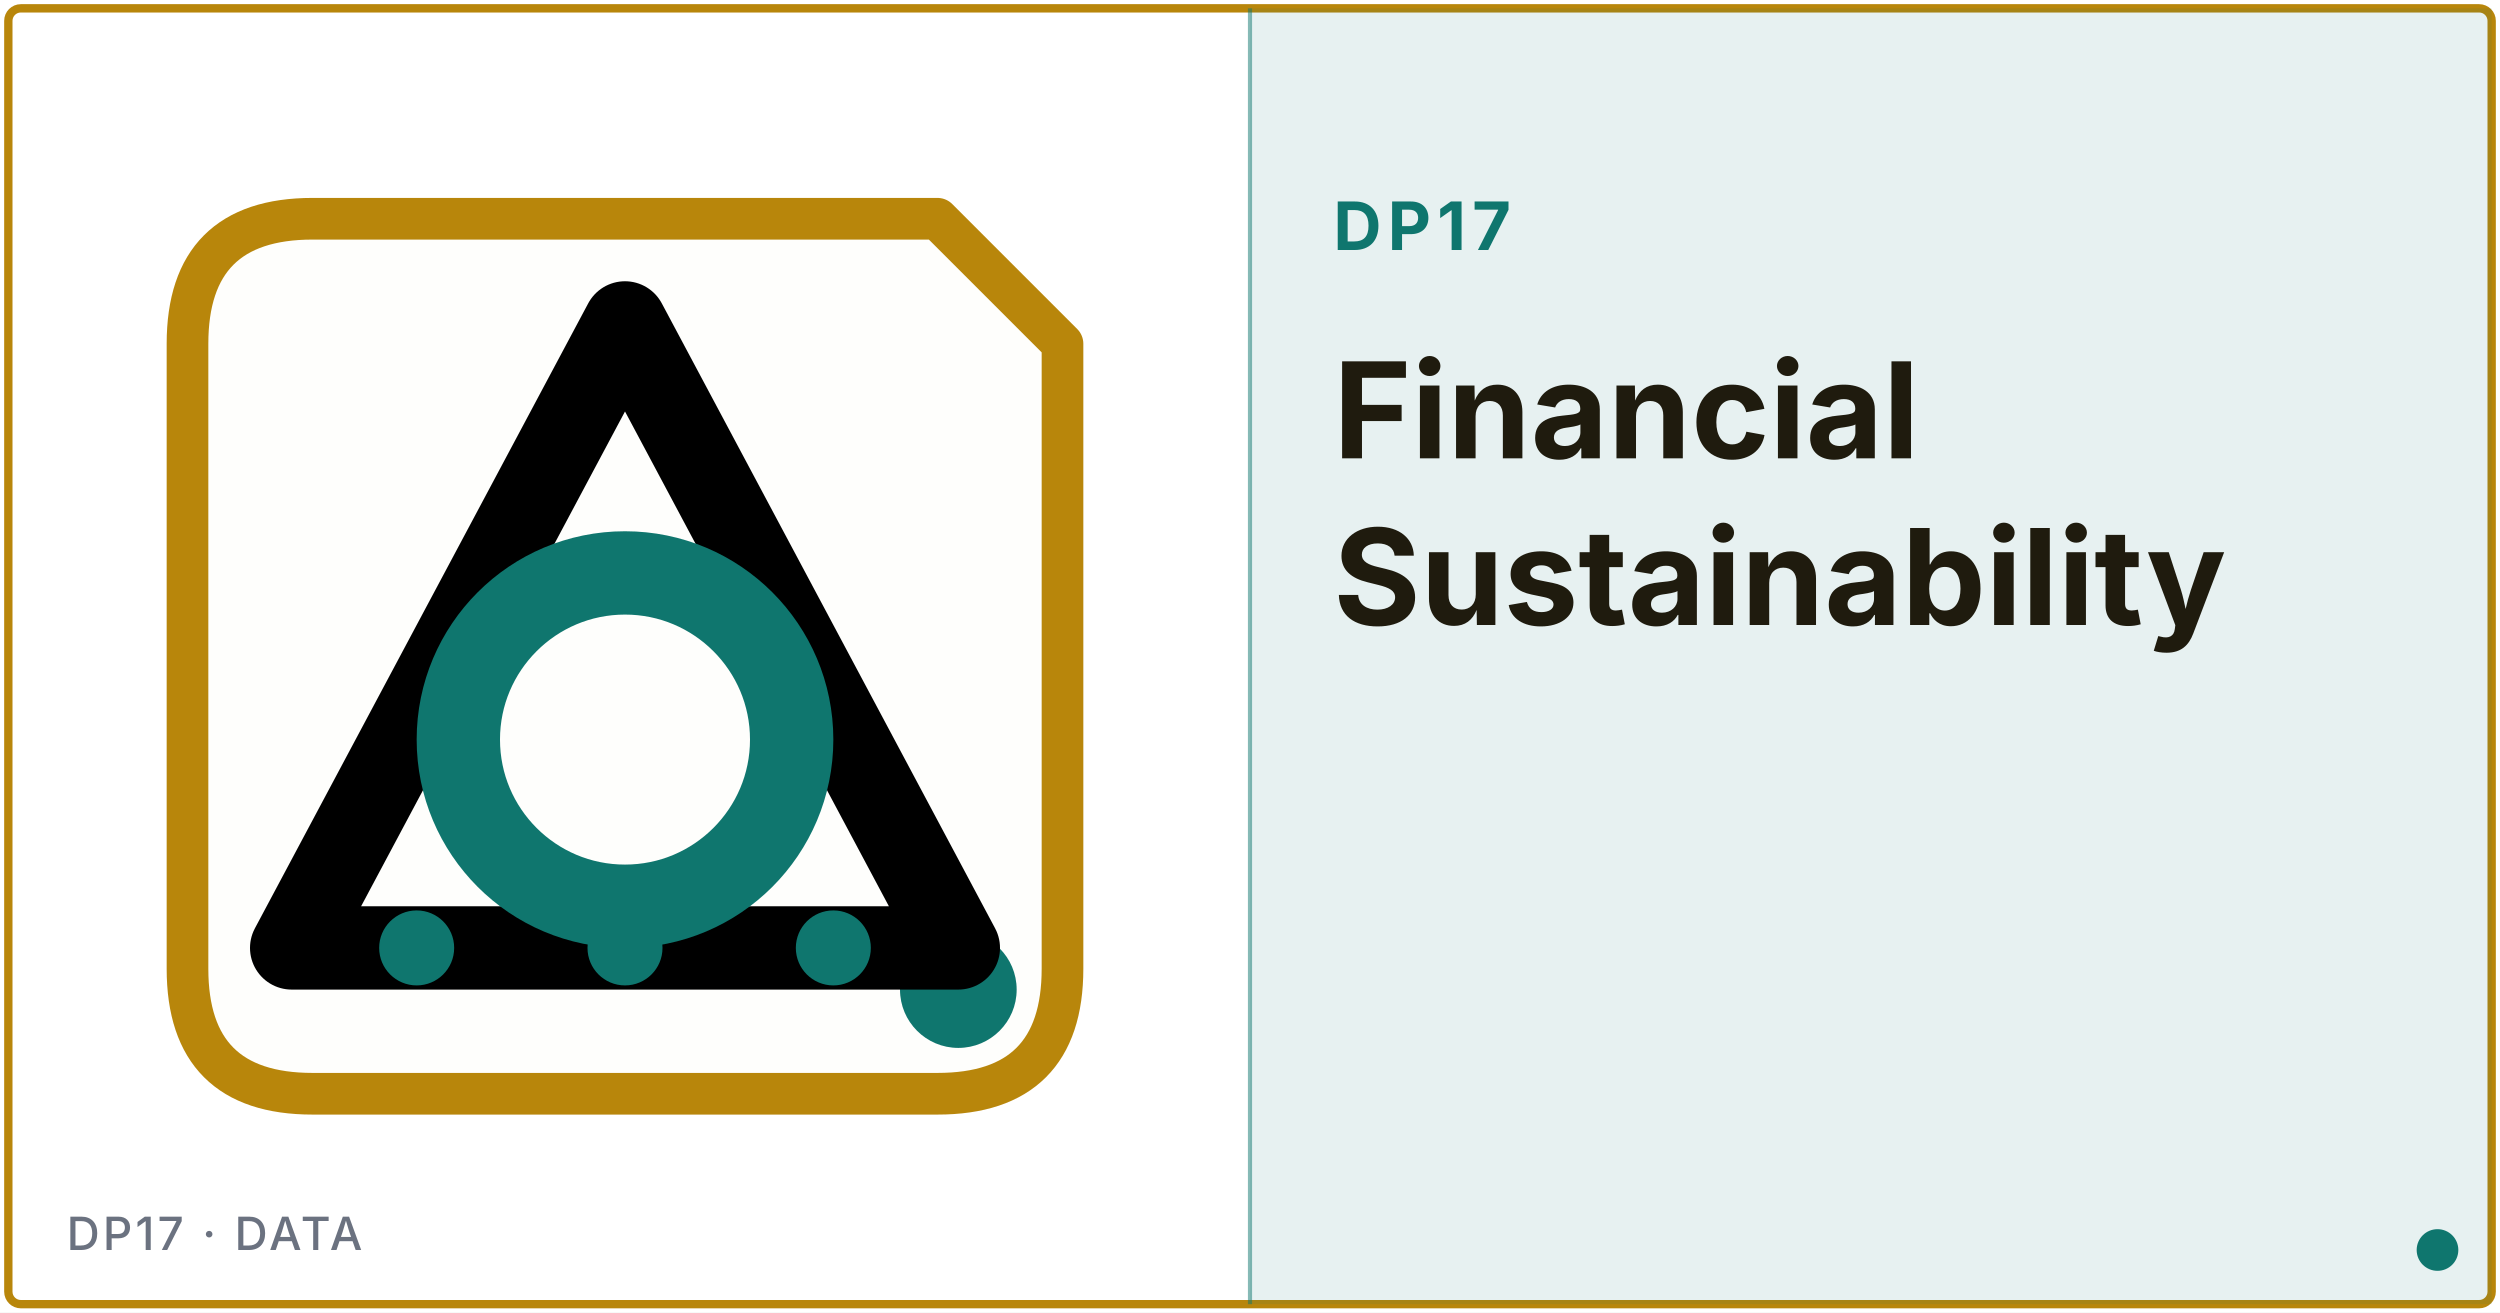
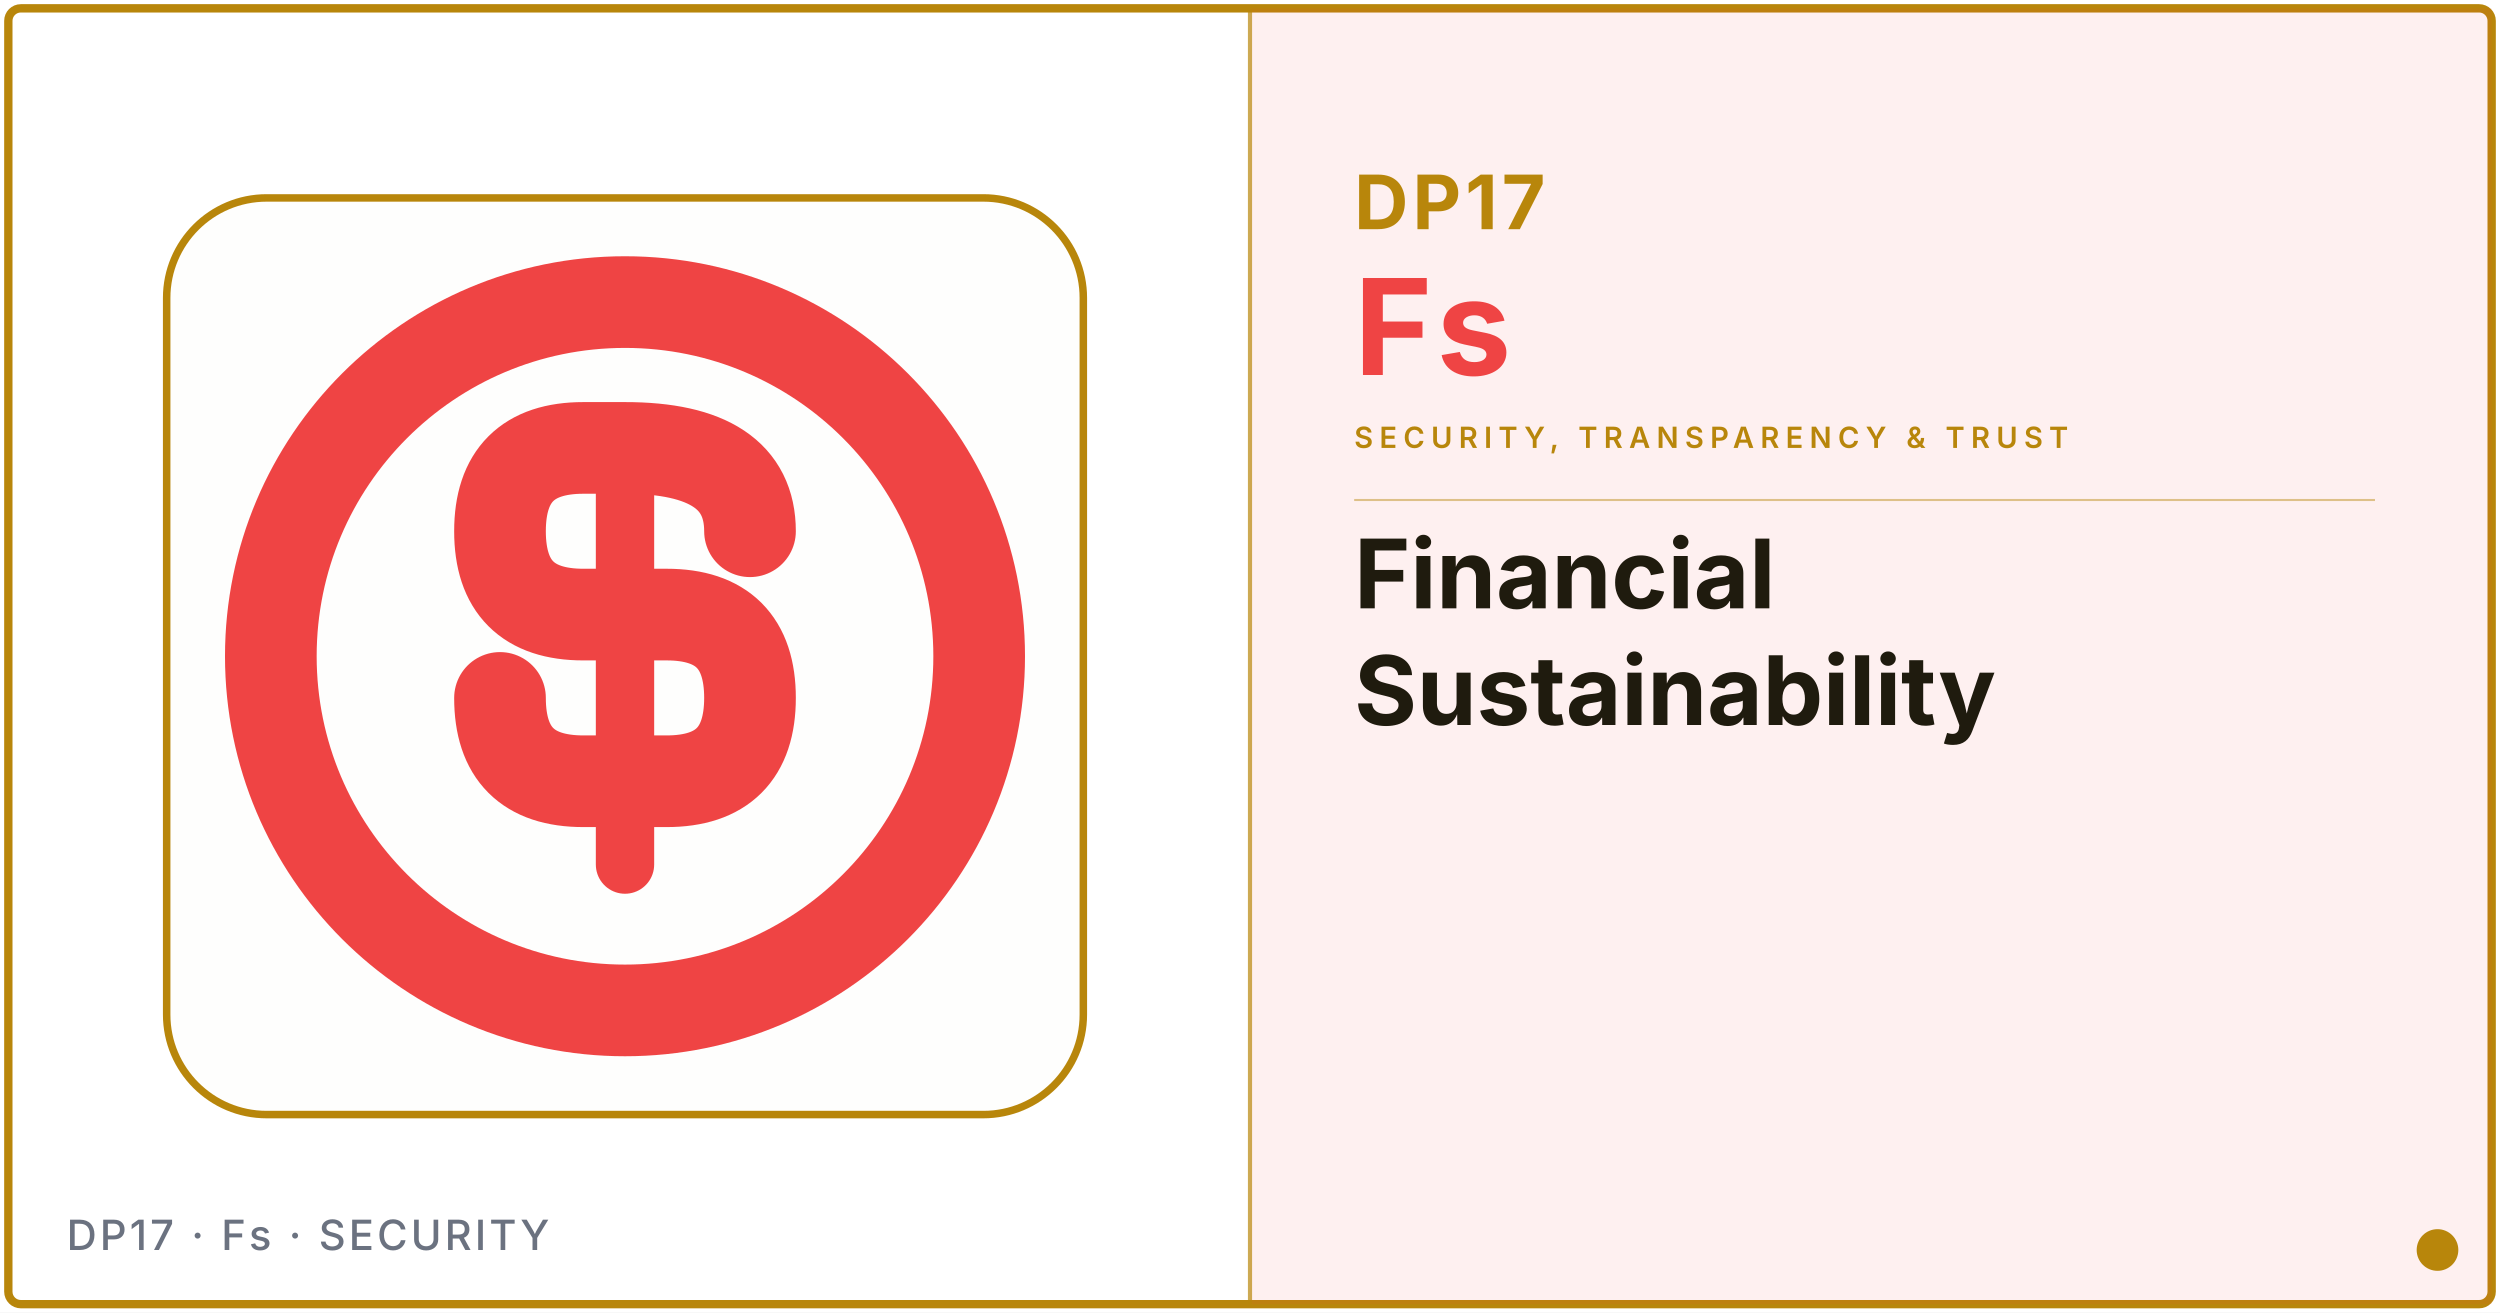
<svg xmlns="http://www.w3.org/2000/svg" viewBox="0 0 1200 630" width="1200" height="630" role="img" aria-labelledby="t">
  <rect width="1200" height="630" fill="#ffffff" />
  <rect x="4" y="4" width="1192" height="622" rx="6" fill="none" stroke="#b8860b" stroke-width="4" />
-   <rect x="600" y="4" width="596" height="622" fill="#0f766e" fill-opacity="0.10" />
-   <line x1="600" y1="4" x2="600" y2="626" stroke="#0f766e" stroke-width="2" stroke-opacity="0.5" />
-   <svg x="60" y="75" width="480" height="480" viewBox="0 0 24 24" fill="none" stroke="#1f2937" stroke-width="2" stroke-linecap="round" stroke-linejoin="round">
-     <path d="M 4.5 1.5 L 19.5 1.5 L 22.5 4.5 L 22.5 19.5 Q 22.5 22.5 19.5 22.5 L 4.5 22.5 Q 1.5 22.5 1.5 19.5 L 1.5 4.5 Q 1.5 1.5 4.5 1.5 Z" fill="#f5e9c8" fill-opacity="0.06" stroke="#b8860b" stroke-width="1" />
-     <circle cx="20" cy="20" r="1.4" fill="#0f766e" stroke="none" />
-     <path d="M12 4 L20 19 L4 19 Z" stroke="currentColor" fill="none" />
-     <circle cx="12" cy="14" r="4" stroke="#0f766e" fill="none" />
-     <circle cx="7" cy="19" r="0.9" fill="#0f766e" stroke="none" />
-     <circle cx="12" cy="19" r="0.9" fill="#0f766e" stroke="none" />
-     <circle cx="17" cy="19" r="0.9" fill="#0f766e" stroke="none" />
+   <rect x="600" y="4" width="596" height="622" fill="#ef4444" fill-opacity="0.08" />
+   <line x1="600" y1="4" x2="600" y2="626" stroke="#b8860b" stroke-width="2" stroke-opacity="0.7" />
+   <svg x="60" y="75" width="480" height="480" viewBox="0 0 24 24" fill="none">
+     <rect x="1.0" y="1.0" width="22" height="22" rx="2.4" fill="#f5e9c8" fill-opacity="0.04" stroke="#b8860b" stroke-width="0.18" />
+     <circle cx="12" cy="12" r="8.5" fill="none" stroke="#ef4444" stroke-width="2.2" stroke-opacity="1.0" />
+     <path d="M 12 7 L 12 17" fill="none" stroke="#ef4444" stroke-width="1.4" stroke-opacity="1.0" stroke-linejoin="round" stroke-linecap="round" />
+     <path d="M 15 9 Q 15 7 12 7 L 11 7 Q 9 7 9 9 Q 9 11 11 11 L 13 11 Q 15 11 15 13 Q 15 15 13 15 L 11 15 Q 9 15 9 13" fill="none" stroke="#ef4444" stroke-width="2.2" stroke-linecap="round" stroke-linejoin="round" />
  </svg>
-   <text x="640" y="120" font-family="Inter, &quot;SF Pro Text&quot;, &quot;Segoe UI&quot;, system-ui, sans-serif" font-size="32" font-weight="700" fill="#0f766e" letter-spacing="3">DP17</text>
-   <text x="640" y="220" font-family="Inter, &quot;SF Pro Text&quot;, &quot;Segoe UI&quot;, system-ui, sans-serif" font-size="64" font-weight="700" fill="#1f1b0e">Financial</text>
-   <text x="640" y="300" font-family="Inter, &quot;SF Pro Text&quot;, &quot;Segoe UI&quot;, system-ui, sans-serif" font-size="64" font-weight="700" fill="#1f1b0e">Sustainability</text>
-   <text x="32" y="600" font-family="Inter, &quot;SF Pro Text&quot;, &quot;Segoe UI&quot;, system-ui, sans-serif" font-size="22" font-weight="500" fill="#6b7280" letter-spacing="1.5">DP17 · DATA</text>
-   <circle cx="1170" cy="600" r="10" fill="#0f766e" />
+   <text x="650" y="110" font-family="Inter, &quot;SF Pro Text&quot;, &quot;Segoe UI&quot;, system-ui, sans-serif" font-size="36" font-weight="700" fill="#b8860b" letter-spacing="2">DP17</text>
+   <text x="650" y="180" font-family="Inter, &quot;SF Pro Text&quot;, &quot;Segoe UI&quot;, system-ui, sans-serif" font-size="64" font-weight="700" fill="#ef4444" letter-spacing="2">Fs</text>
+   <text x="650" y="215" font-family="Inter, &quot;SF Pro Text&quot;, &quot;Segoe UI&quot;, system-ui, sans-serif" font-size="14" font-weight="600" fill="#b8860b" letter-spacing="3">SECURITY, TRANSPARENCY &amp; TRUST</text>
+   <line x1="650" y1="240" x2="1140" y2="240" stroke="#b8860b" stroke-width="1" stroke-opacity="0.45" />
+   <text x="650" y="292" font-family="Inter, &quot;SF Pro Text&quot;, &quot;Segoe UI&quot;, system-ui, sans-serif" font-size="46" font-weight="700" fill="#1f1b0e">Financial</text>
+   <text x="650" y="348" font-family="Inter, &quot;SF Pro Text&quot;, &quot;Segoe UI&quot;, system-ui, sans-serif" font-size="46" font-weight="700" fill="#1f1b0e">Sustainability</text>
+   <text x="32" y="600" font-family="Inter, &quot;SF Pro Text&quot;, &quot;Segoe UI&quot;, system-ui, sans-serif" font-size="20" font-weight="500" fill="#6b7280" letter-spacing="1.5">DP17 · Fs · SECURITY</text>
+   <circle cx="1170" cy="600" r="10" fill="#b8860b" />
</svg>
